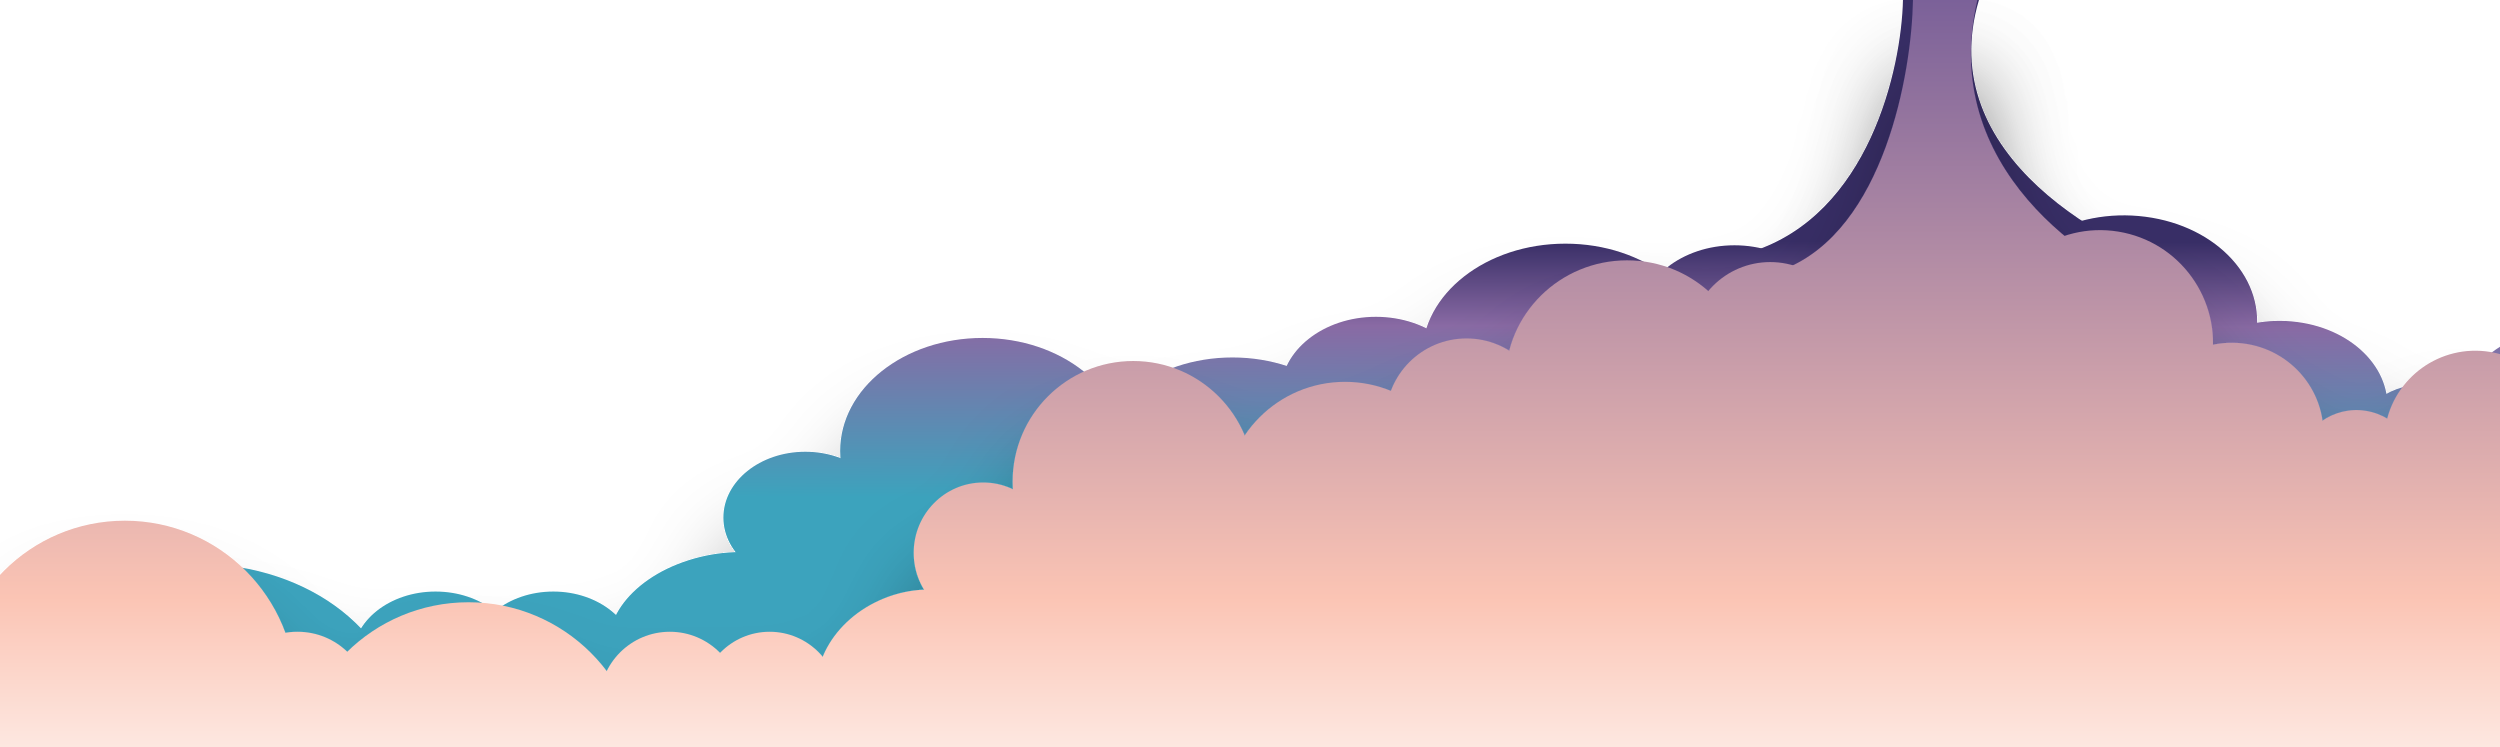
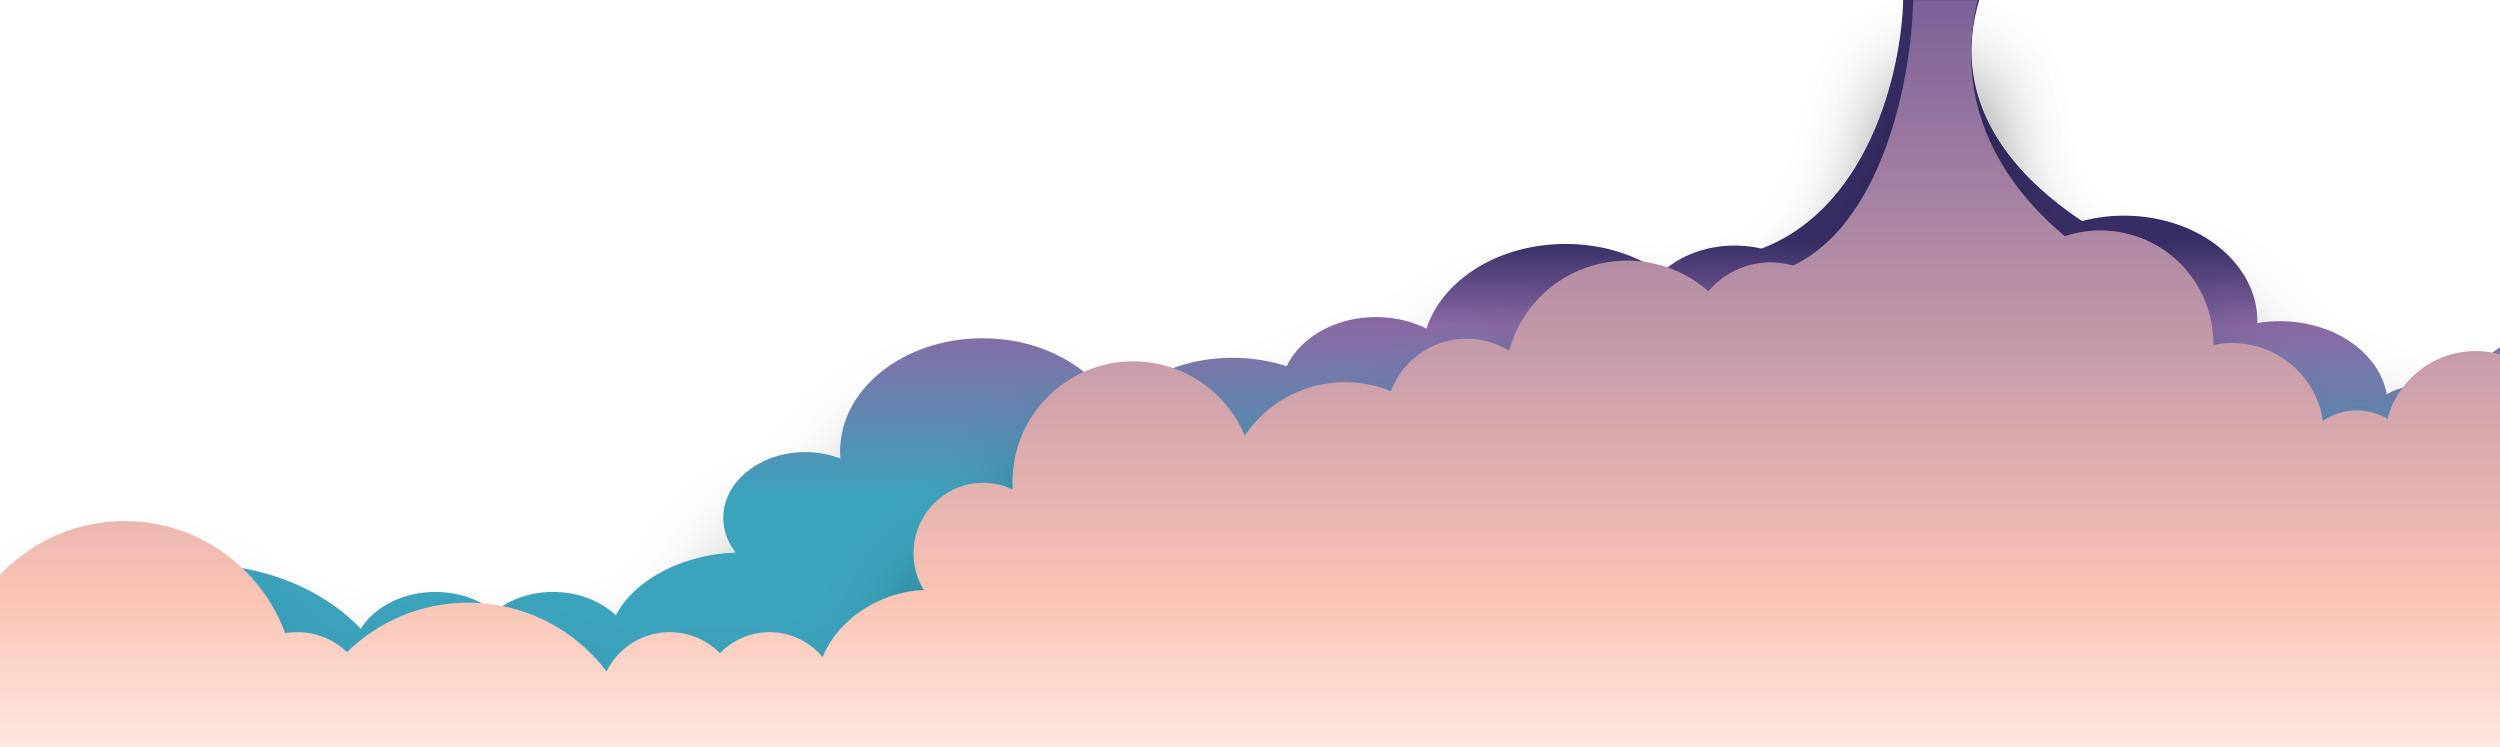
- <svg xmlns="http://www.w3.org/2000/svg" width="1440px" height="430px" viewBox="0 0.125 1440 430.125" fill="none">
+ <svg xmlns="http://www.w3.org/2000/svg" width="1440px" height="430px" viewBox="0 0 1440 430" fill="none">
  <g id="smoke-clouds-background" filter="url(#clouds-background-filter)" fill="url(#clouds-background-gradient)">
    <path d="M-3.656 373.267C-3.656 424.221 -55.714 465.526 -119.93 465.526C-184.146 465.526 -236.204 424.221 -236.204 373.267C-236.204 322.314 -184.146 281.008 -119.93 281.008C-55.714 281.008 -3.656 322.314 -3.656 373.267Z" />
    <path d="M231.253 417.758C231.253 468.97 178.667 510.485 113.798 510.485C48.93 510.485 -3.656 468.97 -3.656 417.758C-3.656 366.546 48.93 325.03 113.798 325.03C178.667 325.03 231.253 366.546 231.253 417.758Z" />
    <path d="M647.95 259.933C647.95 295.885 611.219 325.03 565.909 325.03C520.599 325.03 483.868 295.885 483.868 259.933C483.868 223.981 520.599 194.837 565.909 194.837C611.219 194.837 647.95 223.981 647.95 259.933Z" />
    <path d="M791.964 271.173C791.964 307.125 755.233 336.27 709.923 336.27C664.613 336.27 627.883 307.125 627.883 271.173C627.883 235.221 664.613 206.076 709.923 206.076C755.233 206.076 791.964 235.221 791.964 271.173Z" />
    <path d="M847.445 226.214C847.445 250.268 822.87 269.768 792.555 269.768C762.239 269.768 737.664 250.268 737.664 226.214C737.664 202.16 762.239 182.66 792.555 182.66C822.87 182.66 847.445 202.16 847.445 226.214Z" />
    <path d="M1054.02 185.002C1054.02 209.056 1029.45 228.556 999.133 228.556C968.817 228.556 944.242 209.056 944.242 185.002C944.242 160.948 968.817 141.448 999.133 141.448C1029.45 141.448 1054.02 160.948 1054.02 185.002Z" />
    <path d="M1374.59 241.618C1369.14 268.168 1337.34 286.153 1303.56 281.789C1269.78 277.426 1246.81 252.365 1252.26 225.815C1257.7 199.266 1289.51 181.28 1323.29 185.644C1357.07 190.008 1380.04 215.068 1374.59 241.618Z" />
    <path d="M1539.86 246.36C1534.36 273.165 1502.52 291.357 1468.74 286.993C1434.95 282.629 1412.03 257.362 1417.53 230.557C1423.03 203.752 1454.87 185.56 1488.65 189.924C1522.43 194.288 1545.36 219.555 1539.86 246.36Z" />
    <path d="M1438.04 258.829C1434.42 276.444 1413.5 288.398 1391.3 285.531C1369.1 282.663 1354.03 266.059 1357.64 248.444C1361.26 230.829 1382.18 218.875 1404.38 221.742C1426.58 224.61 1441.65 241.214 1438.04 258.829Z" />
    <path d="M984.377 205.14C984.377 240.833 947.382 269.768 901.746 269.768C856.11 269.768 819.115 240.833 819.115 205.14C819.115 169.446 856.11 140.511 901.746 140.511C947.382 140.511 984.377 169.446 984.377 205.14Z" />
    <path d="M1299.27 194.878C1292.46 228.065 1253.03 250.589 1211.21 245.186C1169.38 239.783 1140.99 208.5 1147.8 175.313C1154.61 142.125 1194.04 119.602 1235.86 125.005C1277.69 130.407 1306.08 161.691 1299.27 194.878Z" />
    <path d="M511.018 298.336C511.018 319.286 489.878 336.27 463.8 336.27C437.723 336.27 416.583 319.286 416.583 298.336C416.583 277.385 437.723 260.402 463.8 260.402C489.878 260.402 511.018 277.385 511.018 298.336Z" />
    <path d="M45.923 378.887C45.923 399.837 24.254 416.821 -2.476 416.821C-29.205 416.821 -50.874 399.837 -50.874 378.887C-50.874 357.937 -29.205 340.953 -2.476 340.953C24.254 340.953 45.923 357.937 45.923 378.887Z" />
    <path d="M298.538 378.887C298.538 399.837 277.134 416.821 250.73 416.821C224.326 416.821 202.922 399.837 202.922 378.887C202.922 357.937 224.326 340.953 250.73 340.953C277.134 340.953 298.538 357.937 298.538 378.887Z" />
    <path d="M365.823 378.887C365.823 399.837 344.683 416.821 318.606 416.821C292.528 416.821 271.388 399.837 271.388 378.887C271.388 357.937 292.528 340.953 318.606 340.953C344.683 340.953 365.823 357.937 365.823 378.887Z" />
    <path d="M481.004 344.017C492.576 366.864 473.521 394.453 438.443 405.639C403.366 416.825 365.549 407.371 353.977 384.524C342.405 361.677 361.46 334.088 396.538 322.902C431.615 311.717 469.432 321.17 481.004 344.017Z" />
    <path d="M1008.61 145.285C1076.64 124.006 1095.36 39.572 1096.22 0.015H1140.03C1113.23 90.042 1214.75 143.921 1268.86 159.608L1085.91 210.76C1031.8 197.801 940.583 166.564 1008.61 145.285Z" />
    <path d="M257.813 386.848L-171.279 352.661V411.669H1535.65L1526.2 239.795H1491.38C1480.16 239.795 1461.28 239.795 1431.18 244.947C1401.07 250.098 1391.04 251.503 1333.79 239.795C1276.54 228.087 1294.83 229.492 1271.23 217.316C1247.62 205.14 1196.86 182.192 1181.51 177.977C1166.17 173.762 1117.77 172.825 1086.49 170.952C1055.2 169.079 945.422 216.379 923.584 217.316C901.746 218.253 863.381 231.834 826.788 238.859C790.194 245.884 733.532 260.87 699.299 261.807C671.913 262.556 588.338 274.92 549.973 281.008C527.348 290.374 480.799 309.575 475.605 311.449C469.112 313.79 380.579 371.394 372.906 371.394C366.768 371.394 293.62 381.697 257.813 386.848Z" />
  </g>
  <g id="smoke-clouds-foreground" filter="url(#clouds-foreground-filter)" fill="url(#clouds-foreground-gradient)">
    <path d="M170.236 398.625C170.236 453.025 126.136 497.125 71.736 497.125C17.336 497.125 -26.764 453.025 -26.764 398.625C-26.764 344.225 17.336 300.125 71.736 300.125C126.136 300.125 170.236 344.225 170.236 398.625Z" />
    <path d="M369.236 446.125C369.236 500.801 324.689 545.125 269.736 545.125C214.784 545.125 170.236 500.801 170.236 446.125C170.236 391.449 214.784 347.125 269.736 347.125C324.689 347.125 369.236 391.449 369.236 446.125Z" />
    <path d="M722.236 277.625C722.236 316.009 691.12 347.125 652.736 347.125C614.352 347.125 583.236 316.009 583.236 277.625C583.236 239.241 614.352 208.125 652.736 208.125C691.12 208.125 722.236 239.241 722.236 277.625Z" />
    <path d="M844.236 289.625C844.236 328.009 813.12 359.125 774.736 359.125C736.352 359.125 705.236 328.009 705.236 289.625C705.236 251.241 736.352 220.125 774.736 220.125C813.12 220.125 844.236 251.241 844.236 289.625Z" />
    <path d="M891.236 241.625C891.236 267.306 870.417 288.125 844.736 288.125C819.055 288.125 798.236 267.306 798.236 241.625C798.236 215.944 819.055 195.125 844.736 195.125C870.417 195.125 891.236 215.944 891.236 241.625Z" />
    <path d="M1066.24 197.625C1066.24 223.306 1045.42 244.125 1019.74 244.125C994.055 244.125 973.236 223.306 973.236 197.625C973.236 171.944 994.055 151.125 1019.74 151.125C1045.42 151.125 1066.24 171.944 1066.24 197.625Z" />
    <path d="M1337.8 258.071C1333.19 286.417 1306.25 305.618 1277.63 300.959C1249.01 296.3 1229.55 269.545 1234.17 241.199C1238.78 212.853 1265.72 193.652 1294.34 198.311C1322.96 202.97 1342.42 229.725 1337.8 258.071Z" />
    <path d="M1477.81 263.133C1473.15 291.751 1446.17 311.174 1417.55 306.515C1388.94 301.856 1369.51 274.88 1374.17 246.261C1378.83 217.643 1405.81 198.221 1434.43 202.88C1463.04 207.539 1482.47 234.515 1477.81 263.133Z" />
    <path d="M1391.55 276.446C1388.49 295.252 1370.76 308.015 1351.95 304.954C1333.15 301.892 1320.38 284.165 1323.44 265.359C1326.51 246.552 1344.23 233.789 1363.04 236.85C1381.85 239.912 1394.61 257.639 1391.55 276.446Z" />
    <path d="M1007.24 219.125C1007.24 257.232 975.896 288.125 937.236 288.125C898.576 288.125 867.236 257.232 867.236 219.125C867.236 181.017 898.576 150.125 937.236 150.125C975.896 150.125 1007.24 181.017 1007.24 219.125Z" />
    <path d="M1273.99 208.169C1268.22 243.601 1234.82 267.648 1199.39 261.88C1163.96 256.112 1139.91 222.712 1145.68 187.28C1151.45 151.848 1184.85 127.801 1220.28 133.569C1255.71 139.338 1279.76 172.737 1273.99 208.169Z" />
    <path d="M606.236 318.625C606.236 340.992 588.328 359.125 566.236 359.125C544.145 359.125 526.236 340.992 526.236 318.625C526.236 296.257 544.145 278.125 566.236 278.125C588.328 278.125 606.236 296.257 606.236 318.625Z" />
    <path d="M212.236 404.625C212.236 426.992 193.88 445.125 171.236 445.125C148.593 445.125 130.236 426.992 130.236 404.625C130.236 382.257 148.593 364.125 171.236 364.125C193.88 364.125 212.236 382.257 212.236 404.625Z" />
    <path d="M426.236 404.625C426.236 426.992 408.104 445.125 385.736 445.125C363.369 445.125 345.236 426.992 345.236 404.625C345.236 382.257 363.369 364.125 385.736 364.125C408.104 364.125 426.236 382.257 426.236 404.625Z" />
    <path d="M483.236 404.625C483.236 426.992 465.328 445.125 443.236 445.125C421.145 445.125 403.236 426.992 403.236 404.625C403.236 382.257 421.145 364.125 443.236 364.125C465.328 364.125 483.236 382.257 483.236 404.625Z" />
    <path d="M580.81 367.397C590.613 391.789 574.471 421.244 544.755 433.186C515.04 445.129 483.004 435.036 473.201 410.643C463.398 386.251 479.54 356.796 509.255 344.853C538.971 332.911 571.007 343.004 580.81 367.397Z" />
    <path d="M1027.76 155.222C1085.39 132.503 1101.26 42.358 1101.98 0.125H1139.09C1116.39 96.241 1202.4 153.766 1248.24 170.513L1093.25 225.125C1047.41 211.29 970.137 177.94 1027.76 155.222Z" />
    <path d="M391.736 413.125L28.236 376.625V439.625H1474.24L1466.24 256.125H1436.74C1427.24 256.125 1411.24 256.125 1385.74 261.625C1360.24 267.125 1351.74 268.625 1303.24 256.125C1254.74 243.625 1270.24 245.125 1250.24 232.125C1230.24 219.125 1187.24 194.625 1174.24 190.125C1161.24 185.625 1120.24 184.625 1093.74 182.625C1067.24 180.625 974.236 231.125 955.736 232.125C937.236 233.125 904.736 247.625 873.736 255.125C842.736 262.625 794.736 278.625 765.736 279.625C742.536 280.425 671.736 293.625 639.236 300.125C620.07 310.125 580.636 330.625 576.236 332.625C570.736 335.125 495.736 396.625 489.236 396.625C484.036 396.625 422.07 407.625 391.736 413.125Z" />
  </g>
  <defs>
    <filter id="clouds-foreground-filter" x="-76.764" y="0.125" width="1605.26" height="645" filterUnits="userSpaceOnUse" color-interpolation-filters="sRGB">
      <feFlood flood-opacity="0" result="BackgroundImageFix" />
      <feColorMatrix in="SourceAlpha" type="matrix" values="0 0 0 0 0 0 0 0 0 0 0 0 0 0 0 0 0 0 127 0" result="hardAlpha" />
      <feOffset dy="50" />
      <feGaussianBlur stdDeviation="25" />
      <feComposite in2="hardAlpha" operator="out" />
      <feColorMatrix type="matrix" values="0 0 0 0 0 0 0 0 0 0 0 0 0 0 0 0 0 0 0.4 0" />
      <feBlend mode="normal" in2="BackgroundImageFix" result="effect1_dropShadow_111_7" />
      <feBlend mode="normal" in="SourceGraphic" in2="effect1_dropShadow_111_7" result="shape" />
    </filter>
    <filter id="clouds-background-filter" x="-286.204" y="0.015" width="1876.88" height="610.471" filterUnits="userSpaceOnUse" color-interpolation-filters="sRGB">
      <feFlood flood-opacity="0" result="BackgroundImageFix" />
      <feColorMatrix in="SourceAlpha" type="matrix" values="0 0 0 0 0 0 0 0 0 0 0 0 0 0 0 0 0 0 127 0" result="hardAlpha" />
      <feOffset dy="50" />
      <feGaussianBlur stdDeviation="25" />
      <feComposite in2="hardAlpha" operator="out" />
      <feColorMatrix type="matrix" values="0 0 0 0 0 0 0 0 0 0 0 0 0 0 0 0 0 0 0.4 0" />
      <feBlend mode="normal" in2="BackgroundImageFix" result="effect1_dropShadow_112_2" />
      <feBlend mode="normal" in="SourceGraphic" in2="effect1_dropShadow_112_2" result="shape" />
    </filter>
    <linearGradient id="clouds-foreground-gradient" x1="725.867" y1="0.125" x2="725.867" y2="430.125" gradientUnits="userSpaceOnUse">
      <stop stop-color="#7B6199" />
      <stop offset="0.8" stop-color="#FBC4B4" />
      <stop offset="1" stop-color="#FDE7E0" />
    </linearGradient>
    <linearGradient id="clouds-background-gradient" x1="652.236" y1="138.805" x2="652" y2="290" gradientUnits="userSpaceOnUse">
      <stop stop-color="#382E66" />
      <stop offset="0.323" stop-color="#896AA4" />
      <stop offset="0.979" stop-color="#3CA3BD" />
    </linearGradient>
  </defs>
</svg>
